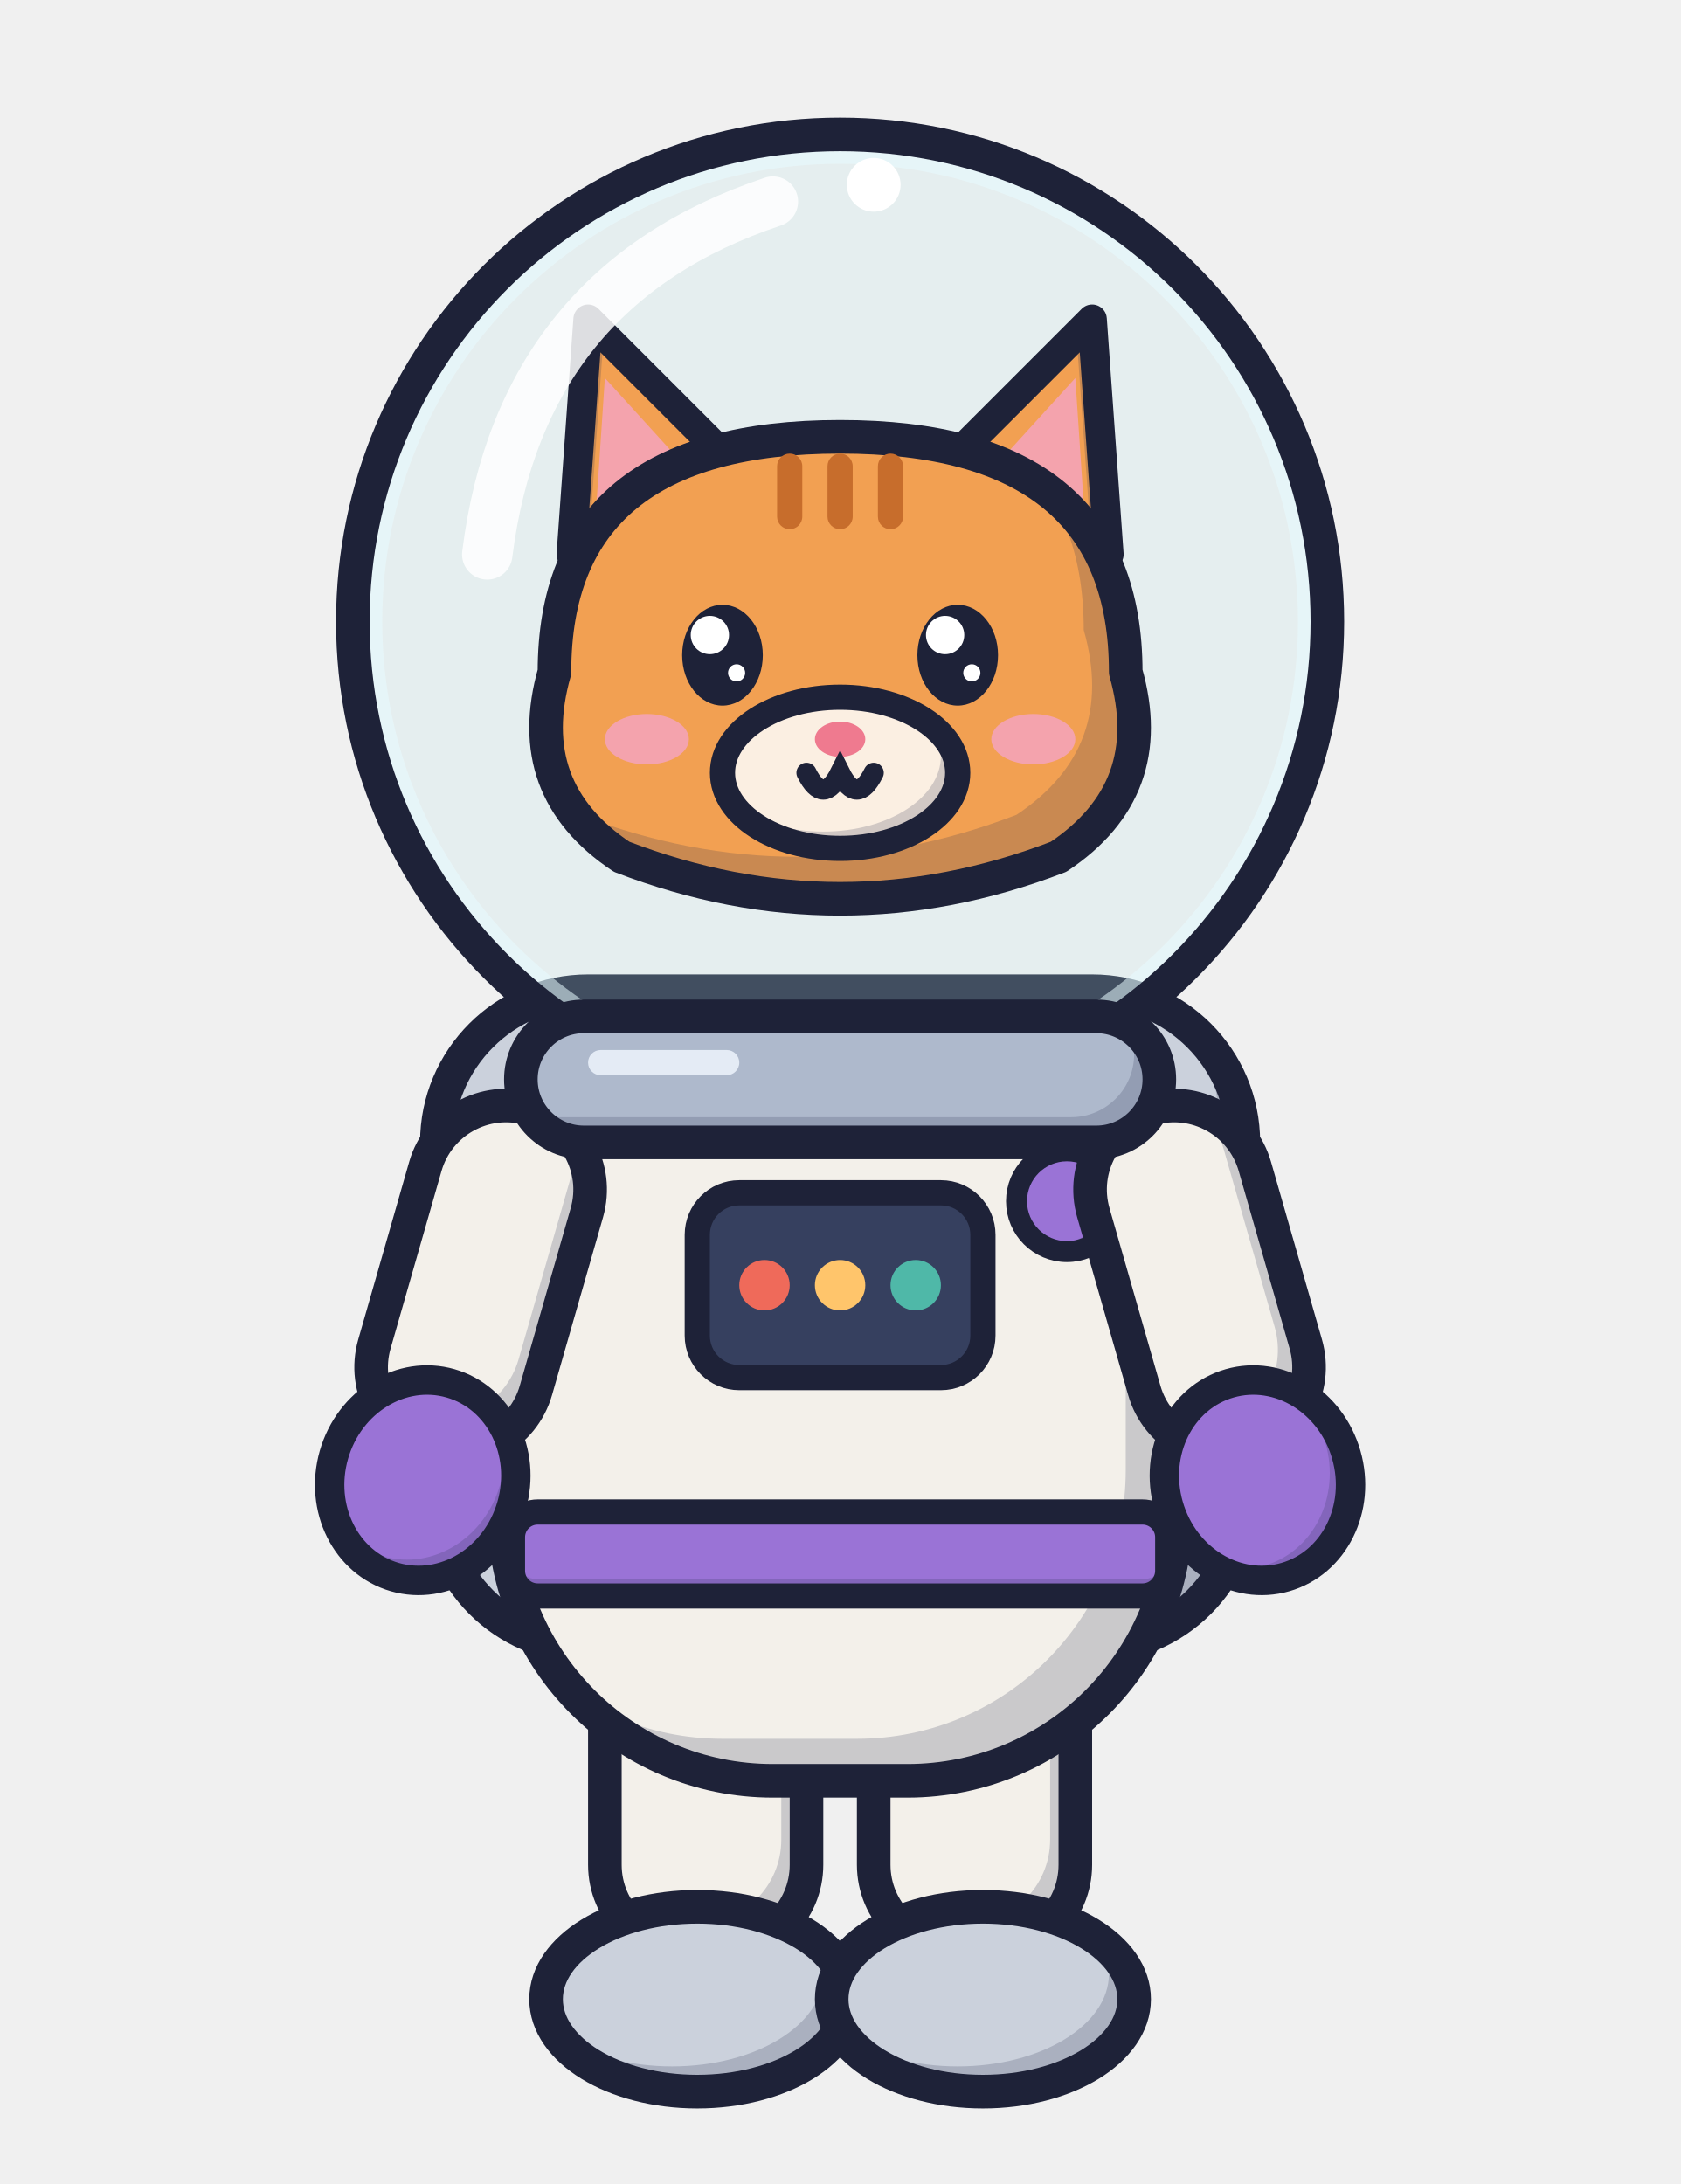
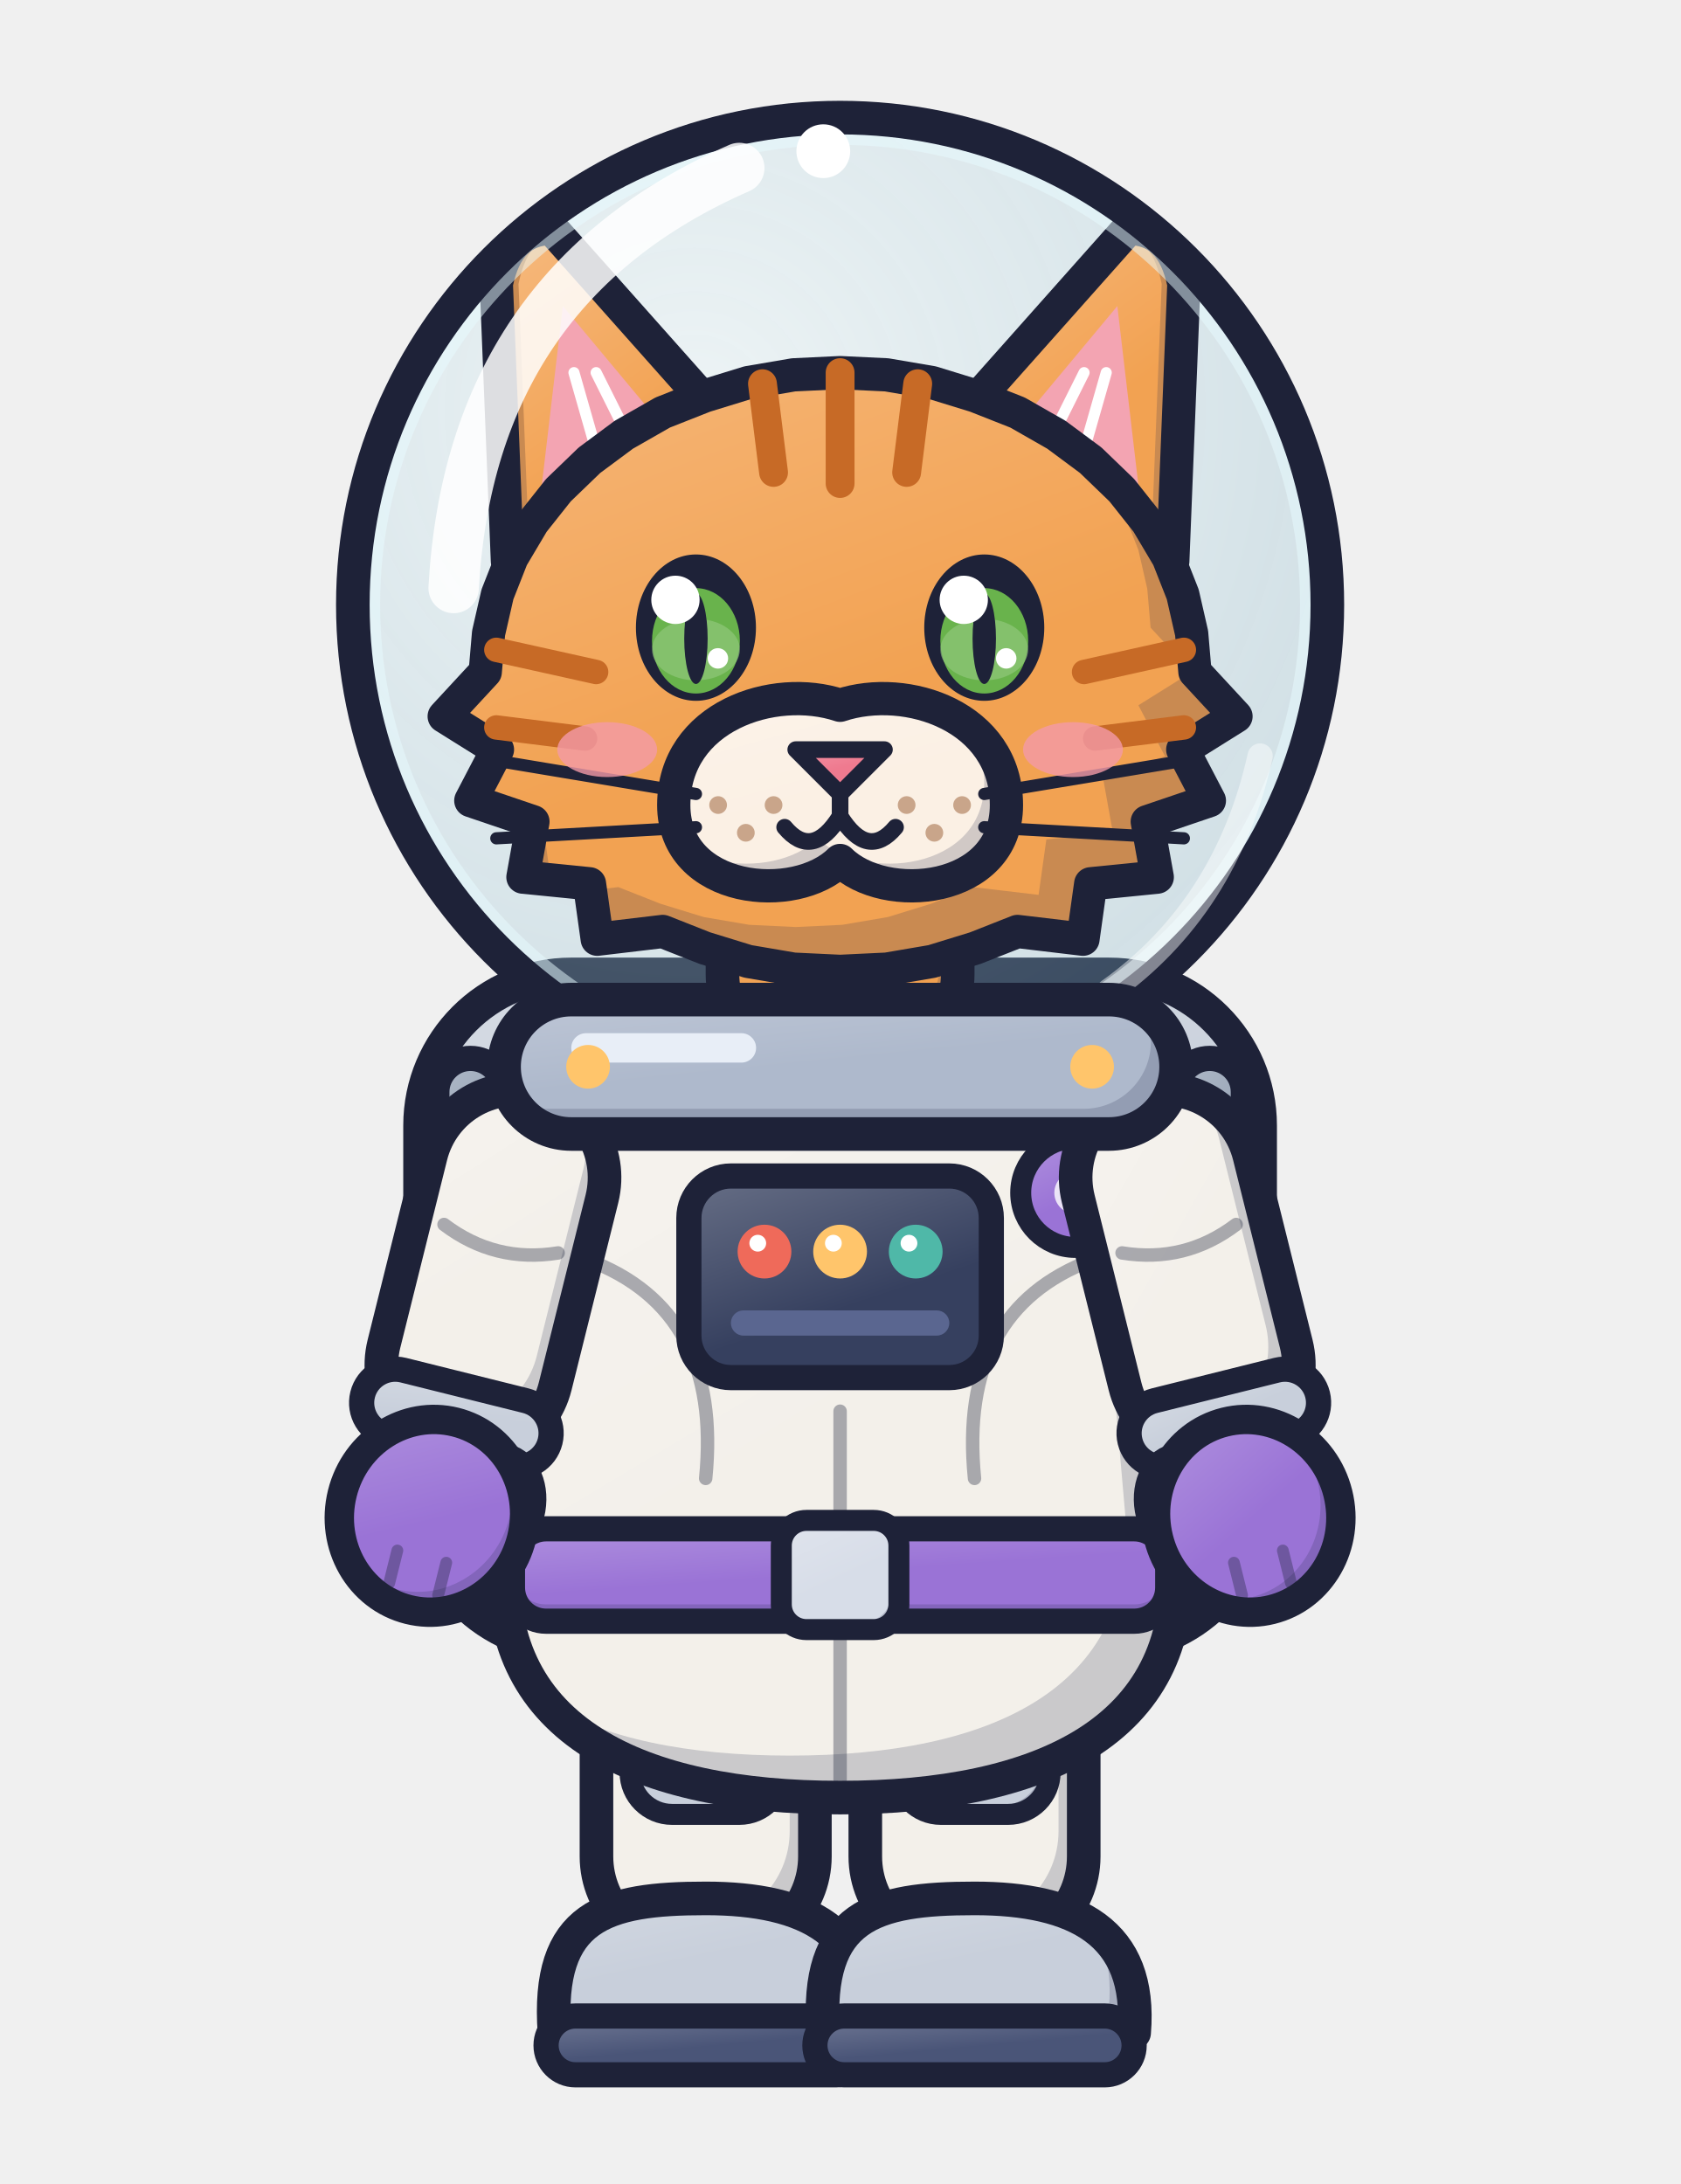
<svg xmlns="http://www.w3.org/2000/svg" viewBox="0 0 200 260" width="200" height="260">
-   <clipPath id="c0">
-     <rect x="52" y="118" width="96" height="78" rx="18" />
-   </clipPath>
-   <g fill="#aab0bf">
-     <rect x="52" y="118" width="96" height="78" rx="18" />
+   <defs>
+     <clipPath id="c0">
+       <rect x="50" y="116" width="100" height="80" rx="18" />
+     </clipPath>
+     <linearGradient id="g1" x1="0.2" y1="0" x2="0.7" y2="1">
+       <stop offset="0" stop-color="#d4dae3" />
+       <stop offset="0.65" stop-color="#c8cfdb" />
+     </linearGradient>
+     <clipPath id="c2">
+       <rect x="52" y="126" width="8" height="22" rx="4" />
+     </clipPath>
+     <linearGradient id="g3" x1="0.2" y1="0" x2="0.7" y2="1">
+       <stop offset="0" stop-color="#b0bac8" />
+       <stop offset="0.65" stop-color="#9aa6b8" />
+     </linearGradient>
+     <clipPath id="c4">
+       <rect x="140" y="126" width="8" height="22" rx="4" />
+     </clipPath>
+     <linearGradient id="g5" x1="0.2" y1="0" x2="0.7" y2="1">
+       <stop offset="0" stop-color="#b0bac8" />
+       <stop offset="0.65" stop-color="#9aa6b8" />
+     </linearGradient>
+     <clipPath id="c6">
+       <rect x="71" y="190" width="26" height="42" rx="11" />
+     </clipPath>
+     <linearGradient id="g7" x1="0.2" y1="0" x2="0.7" y2="1">
+       <stop offset="0" stop-color="#f6f3ef" />
+       <stop offset="0.65" stop-color="#f3f0ea" />
+     </linearGradient>
+     <clipPath id="c8">
+       <rect x="75" y="206" width="18" height="10" rx="5" />
+     </clipPath>
+     <linearGradient id="g9" x1="0.2" y1="0" x2="0.7" y2="1">
+       <stop offset="0" stop-color="#d4dae3" />
+       <stop offset="0.65" stop-color="#c8cfdb" />
+     </linearGradient>
+     <clipPath id="c10">
+       <path d="M66 242 C65 228 72 226 84 226 C96 226 104 230 103 242 Z" />
+     </clipPath>
+     <linearGradient id="g11" x1="0.2" y1="0" x2="0.7" y2="1">
+       <stop offset="0" stop-color="#d4dae3" />
+       <stop offset="0.65" stop-color="#c8cfdb" />
+     </linearGradient>
+     <clipPath id="c12">
+       <rect x="65" y="240" width="38" height="7" rx="3.5" />
+     </clipPath>
+     <linearGradient id="g13" x1="0.2" y1="0" x2="0.7" y2="1">
+       <stop offset="0" stop-color="#727a96" />
+       <stop offset="0.65" stop-color="#4a5578" />
+     </linearGradient>
+     <clipPath id="c14">
+       <rect x="103" y="190" width="26" height="42" rx="11" />
+     </clipPath>
+     <linearGradient id="g15" x1="0.2" y1="0" x2="0.7" y2="1">
+       <stop offset="0" stop-color="#f6f3ef" />
+       <stop offset="0.65" stop-color="#f3f0ea" />
+     </linearGradient>
+     <clipPath id="c16">
+       <rect x="107" y="206" width="18" height="10" rx="5" />
+     </clipPath>
+     <linearGradient id="g17" x1="0.2" y1="0" x2="0.7" y2="1">
+       <stop offset="0" stop-color="#d4dae3" />
+       <stop offset="0.65" stop-color="#c8cfdb" />
+     </linearGradient>
+     <clipPath id="c18">
+       <path d="M98 242 C97 228 104 226 116 226 C128 226 136 230 135 242 Z" />
+     </clipPath>
+     <linearGradient id="g19" x1="0.2" y1="0" x2="0.7" y2="1">
+       <stop offset="0" stop-color="#d4dae3" />
+       <stop offset="0.65" stop-color="#c8cfdb" />
+     </linearGradient>
+     <clipPath id="c20">
+       <rect x="97" y="240" width="38" height="7" rx="3.5" />
+     </clipPath>
+     <linearGradient id="g21" x1="0.2" y1="0" x2="0.7" y2="1">
+       <stop offset="0" stop-color="#727a96" />
+       <stop offset="0.65" stop-color="#4a5578" />
+     </linearGradient>
+     <clipPath id="c22">
+       <path d="M64 140 C64 124 78 118 100 118 C122 118 136 124 136 140 L140 186 C141 206 124 214 100 214 C76 214 59 206 60 186 Z" />
+     </clipPath>
+     <linearGradient id="g23" x1="0.2" y1="0" x2="0.7" y2="1">
+       <stop offset="0" stop-color="#f6f3ef" />
+       <stop offset="0.65" stop-color="#f3f0ea" />
+     </linearGradient>
+     <clipPath id="c24">
+       <rect x="61" y="182" width="78" height="11" rx="4" />
+     </clipPath>
+     <linearGradient id="g25" x1="0.2" y1="0" x2="0.7" y2="1">
+       <stop offset="0" stop-color="#b092df" />
+       <stop offset="0.65" stop-color="#9a73d6" />
+     </linearGradient>
+     <clipPath id="c26">
+       <rect x="93" y="181" width="14" height="13" rx="3" />
+     </clipPath>
+     <linearGradient id="g27" x1="0.2" y1="0" x2="0.7" y2="1">
+       <stop offset="0" stop-color="#e0e4ed" />
+       <stop offset="0.65" stop-color="#d7dde8" />
+     </linearGradient>
+     <clipPath id="c28">
+       <rect x="82" y="140" width="36" height="24" rx="5" />
+     </clipPath>
+     <linearGradient id="g29" x1="0.2" y1="0" x2="0.7" y2="1">
+       <stop offset="0" stop-color="#626a82" />
+       <stop offset="0.65" stop-color="#36405f" />
+     </linearGradient>
+     <clipPath id="c30">
+       <circle cx="128" cy="142" r="6.5" />
+     </clipPath>
+     <linearGradient id="g31" x1="0.2" y1="0" x2="0.7" y2="1">
+       <stop offset="0" stop-color="#b092df" />
+       <stop offset="0.65" stop-color="#9a73d6" />
+     </linearGradient>
+     <clipPath id="c32">
+       <rect x="-10.5" y="0" width="21" height="44" rx="10.5" />
+     </clipPath>
+     <linearGradient id="g33" x1="0.2" y1="0" x2="0.7" y2="1">
+       <stop offset="0" stop-color="#f6f3ef" />
+       <stop offset="0.65" stop-color="#f3f0ea" />
+     </linearGradient>
+     <clipPath id="c34">
+       <rect x="-11.5" y="36" width="23" height="8" rx="4" />
+     </clipPath>
+     <linearGradient id="g35" x1="0.2" y1="0" x2="0.7" y2="1">
+       <stop offset="0" stop-color="#d4dae3" />
+       <stop offset="0.65" stop-color="#c8cfdb" />
+     </linearGradient>
+     <clipPath id="c36">
+       <ellipse cx="7" cy="49" rx="4.5" ry="6" />
+     </clipPath>
+     <linearGradient id="g37" x1="0.2" y1="0" x2="0.7" y2="1">
+       <stop offset="0" stop-color="#b092df" />
+       <stop offset="0.65" stop-color="#9a73d6" />
+     </linearGradient>
+     <clipPath id="c38">
+       <ellipse cx="0" cy="52" rx="11" ry="11.5" />
+     </clipPath>
+     <linearGradient id="g39" x1="0.2" y1="0" x2="0.7" y2="1">
+       <stop offset="0" stop-color="#b092df" />
+       <stop offset="0.65" stop-color="#9a73d6" />
+     </linearGradient>
+     <clipPath id="c40">
+       <rect x="-10.5" y="0" width="21" height="44" rx="10.5" />
+     </clipPath>
+     <linearGradient id="g41" x1="0.2" y1="0" x2="0.7" y2="1">
+       <stop offset="0" stop-color="#f6f3ef" />
+       <stop offset="0.65" stop-color="#f3f0ea" />
+     </linearGradient>
+     <clipPath id="c42">
+       <rect x="-11.5" y="36" width="23" height="8" rx="4" />
+     </clipPath>
+     <linearGradient id="g43" x1="0.2" y1="0" x2="0.7" y2="1">
+       <stop offset="0" stop-color="#d4dae3" />
+       <stop offset="0.65" stop-color="#c8cfdb" />
+     </linearGradient>
+     <clipPath id="c44">
+       <ellipse cx="-7" cy="49" rx="4.5" ry="6" />
+     </clipPath>
+     <linearGradient id="g45" x1="0.2" y1="0" x2="0.7" y2="1">
+       <stop offset="0" stop-color="#b092df" />
+       <stop offset="0.65" stop-color="#9a73d6" />
+     </linearGradient>
+     <clipPath id="c46">
+       <ellipse cx="0" cy="52" rx="11" ry="11.5" />
+     </clipPath>
+     <linearGradient id="g47" x1="0.2" y1="0" x2="0.7" y2="1">
+       <stop offset="0" stop-color="#b092df" />
+       <stop offset="0.65" stop-color="#9a73d6" />
+     </linearGradient>
+     <radialGradient id="glass" cx="0.35" cy="0.3" r="0.8">
+       <stop offset="0" stop-color="#e8fbff" stop-opacity="0.35" />
+       <stop offset="1" stop-color="#7fb4c9" stop-opacity="0.28" />
+     </radialGradient>
+     <clipPath id="c48">
+       <rect x="86" y="100" width="28" height="26" rx="10" />
+     </clipPath>
+     <linearGradient id="g49" x1="0.2" y1="0" x2="0.7" y2="1">
+       <stop offset="0" stop-color="#f3b577" />
+       <stop offset="0.65" stop-color="#f0a050" />
+     </linearGradient>
+     <clipPath id="c50">
+       <path d="M90 58 L74 40 Q70 40 69 45 L70 70 Z" />
+     </clipPath>
+     <linearGradient id="g51" x1="0.2" y1="0" x2="0.7" y2="1">
+       <stop offset="0" stop-color="#f5b678" />
+       <stop offset="0.65" stop-color="#f2a252" />
+     </linearGradient>
+     <clipPath id="c52">
+       <path d="M110 58 L126 40 Q130 40 131 45 L130 70 Z" />
+     </clipPath>
+     <linearGradient id="g53" x1="0.2" y1="0" x2="0.7" y2="1">
+       <stop offset="0" stop-color="#f5b678" />
+       <stop offset="0.65" stop-color="#f2a252" />
+     </linearGradient>
+     <clipPath id="c54">
+       <path d="M132.0 80.0 L135.7 84.0 L130.9 87.0 L133.3 91.6 L127.7 93.5 L128.6 98.5 L122.6 99.1 L121.9 104.1 L116.0 103.4 L112.2 104.9 L108.3 106.1 L104.2 106.8 L100.0 107.0 L95.8 106.8 L91.7 106.1 L87.8 104.9 L84.0 103.4 L78.1 104.1 L77.4 99.1 L71.4 98.5 L72.3 93.5 L66.7 91.6 L69.1 87.0 L64.3 84.0 L68.0 80.0 L68.3 76.5 L69.1 73.0 L70.4 69.7 L72.3 66.5 L74.6 63.6 L77.4 60.9 L80.5 58.6 L84.0 56.6 L87.8 55.1 L91.7 53.9 L95.8 53.2 L100.0 53.0 L104.2 53.2 L108.3 53.9 L112.2 55.1 L116.0 56.6 L119.5 58.6 L122.6 60.9 L125.4 63.6 L127.7 66.5 L129.6 69.7 L130.9 73.0 L131.7 76.5 L132.0 80.0 Z" />
+     </clipPath>
+     <linearGradient id="g55" x1="0.2" y1="0" x2="0.7" y2="1">
+       <stop offset="0" stop-color="#f5b678" />
+       <stop offset="0.65" stop-color="#f2a252" />
+     </linearGradient>
+     <clipPath id="c56">
+       <path d="M100 83 C94 81 85 84 85 92 C85 100 96 101 100 97 C104 101 115 100 115 92 C115 84 106 81 100 83 Z" />
+     </clipPath>
+     <linearGradient id="g57" x1="0.2" y1="0" x2="0.7" y2="1">
+       <stop offset="0" stop-color="#fcf3ea" />
+       <stop offset="0.65" stop-color="#fbf0e4" />
+     </linearGradient>
+     <clipPath id="c58">
+       <path d="M96 87 L104 87 L100 91 Z" />
+     </clipPath>
+     <linearGradient id="g59" x1="0.2" y1="0" x2="0.7" y2="1">
+       <stop offset="0" stop-color="#f397a8" />
+       <stop offset="0.65" stop-color="#ef7a8f" />
+     </linearGradient>
+     <clipPath id="c60">
+       <rect x="60" y="119" width="80" height="16" rx="8" />
+     </clipPath>
+     <linearGradient id="g61" x1="0.2" y1="0" x2="0.7" y2="1">
+       <stop offset="0" stop-color="#c0c8d7" />
+       <stop offset="0.65" stop-color="#aeb9cc" />
+     </linearGradient>
+   </defs>
+   <g fill="#a8aebf">
+     <rect x="50" y="116" width="100" height="80" rx="18" />
  </g>
  <g clip-path="url(#c0)">
-     <g fill="#cbd1dc" transform="translate(-3,-3)">
-       <rect x="52" y="118" width="96" height="78" rx="18" />
-     </g>
-   </g>
-   <g fill="none" stroke="#1e2238" stroke-width="4" stroke-linejoin="round">
-     <rect x="52" y="118" width="96" height="78" rx="18" />
-   </g>
-   <clipPath id="c1">
-     <rect x="72" y="192" width="24" height="40" rx="10" />
-   </clipPath>
+     <g fill="url(#g1)" transform="translate(-3,-3)">
+       <rect x="50" y="116" width="100" height="80" rx="18" />
+     </g>
+   </g>
+   <g fill="none" stroke="#1e2238" stroke-width="4" stroke-linejoin="round">
+     <rect x="50" y="116" width="100" height="80" rx="18" />
+   </g>
+   <g fill="#838ea3">
+     <rect x="52" y="126" width="8" height="22" rx="4" />
+   </g>
+   <g clip-path="url(#c2)">
+     <g fill="url(#g3)" transform="translate(-1,-1)">
+       <rect x="52" y="126" width="8" height="22" rx="4" />
+     </g>
+   </g>
+   <g fill="none" stroke="#1e2238" stroke-width="3" stroke-linejoin="round">
+     <rect x="52" y="126" width="8" height="22" rx="4" />
+   </g>
+   <g fill="#838ea3">
+     <rect x="140" y="126" width="8" height="22" rx="4" />
+   </g>
+   <g clip-path="url(#c4)">
+     <g fill="url(#g5)" transform="translate(-1,-1)">
+       <rect x="140" y="126" width="8" height="22" rx="4" />
+     </g>
+   </g>
+   <g fill="none" stroke="#1e2238" stroke-width="3" stroke-linejoin="round">
+     <rect x="140" y="126" width="8" height="22" rx="4" />
+   </g>
  <g fill="#cac9cb">
-     <rect x="72" y="192" width="24" height="40" rx="10" />
-   </g>
-   <g clip-path="url(#c1)">
-     <g fill="#f3f0ea" transform="translate(-3,-3)">
-       <rect x="72" y="192" width="24" height="40" rx="10" />
-     </g>
-   </g>
-   <g fill="none" stroke="#1e2238" stroke-width="4" stroke-linejoin="round">
-     <rect x="72" y="192" width="24" height="40" rx="10" />
-   </g>
-   <clipPath id="c2">
-     <ellipse cx="83" cy="238" rx="18" ry="11" />
-   </clipPath>
-   <g fill="#aab0bf">
-     <ellipse cx="83" cy="238" rx="18" ry="11" />
-   </g>
-   <g clip-path="url(#c2)">
-     <g fill="#cbd1dc" transform="translate(-3,-3)">
-       <ellipse cx="83" cy="238" rx="18" ry="11" />
-     </g>
-   </g>
-   <g fill="none" stroke="#1e2238" stroke-width="4" stroke-linejoin="round">
-     <ellipse cx="83" cy="238" rx="18" ry="11" />
-   </g>
-   <clipPath id="c3">
-     <rect x="104" y="192" width="24" height="40" rx="10" />
-   </clipPath>
+     <rect x="71" y="190" width="26" height="42" rx="11" />
+   </g>
+   <g clip-path="url(#c6)">
+     <g fill="url(#g7)" transform="translate(-3,-3)">
+       <rect x="71" y="190" width="26" height="42" rx="11" />
+     </g>
+   </g>
+   <g fill="none" stroke="#1e2238" stroke-width="4" stroke-linejoin="round">
+     <rect x="71" y="190" width="26" height="42" rx="11" />
+   </g>
+   <g fill="#a8aebf">
+     <rect x="75" y="206" width="18" height="10" rx="5" />
+   </g>
+   <g clip-path="url(#c8)">
+     <g fill="url(#g9)" transform="translate(-1,-1)">
+       <rect x="75" y="206" width="18" height="10" rx="5" />
+     </g>
+   </g>
+   <g fill="none" stroke="#1e2238" stroke-width="2.5" stroke-linejoin="round">
+     <rect x="75" y="206" width="18" height="10" rx="5" />
+   </g>
+   <g fill="#a8aebf">
+     <path d="M66 242 C65 228 72 226 84 226 C96 226 104 230 103 242 Z" />
+   </g>
+   <g clip-path="url(#c10)">
+     <g fill="url(#g11)" transform="translate(-3,-3)">
+       <path d="M66 242 C65 228 72 226 84 226 C96 226 104 230 103 242 Z" />
+     </g>
+   </g>
+   <g fill="none" stroke="#1e2238" stroke-width="4" stroke-linejoin="round">
+     <path d="M66 242 C65 228 72 226 84 226 C96 226 104 230 103 242 Z" />
+   </g>
+   <g fill="#434d6f">
+     <rect x="65" y="240" width="38" height="7" rx="3.5" />
+   </g>
+   <g clip-path="url(#c12)">
+     <g fill="url(#g13)" transform="translate(0,-1)">
+       <rect x="65" y="240" width="38" height="7" rx="3.5" />
+     </g>
+   </g>
+   <g fill="none" stroke="#1e2238" stroke-width="3" stroke-linejoin="round">
+     <rect x="65" y="240" width="38" height="7" rx="3.5" />
+   </g>
  <g fill="#cac9cb">
-     <rect x="104" y="192" width="24" height="40" rx="10" />
-   </g>
-   <g clip-path="url(#c3)">
-     <g fill="#f3f0ea" transform="translate(-3,-3)">
-       <rect x="104" y="192" width="24" height="40" rx="10" />
-     </g>
-   </g>
-   <g fill="none" stroke="#1e2238" stroke-width="4" stroke-linejoin="round">
-     <rect x="104" y="192" width="24" height="40" rx="10" />
-   </g>
-   <clipPath id="c4">
-     <ellipse cx="117" cy="238" rx="18" ry="11" />
-   </clipPath>
-   <g fill="#aab0bf">
-     <ellipse cx="117" cy="238" rx="18" ry="11" />
-   </g>
-   <g clip-path="url(#c4)">
-     <g fill="#cbd1dc" transform="translate(-3,-3)">
-       <ellipse cx="117" cy="238" rx="18" ry="11" />
-     </g>
-   </g>
-   <g fill="none" stroke="#1e2238" stroke-width="4" stroke-linejoin="round">
-     <ellipse cx="117" cy="238" rx="18" ry="11" />
-   </g>
-   <clipPath id="c5">
-     <rect x="60" y="120" width="80" height="92" rx="32" />
-   </clipPath>
+     <rect x="103" y="190" width="26" height="42" rx="11" />
+   </g>
+   <g clip-path="url(#c14)">
+     <g fill="url(#g15)" transform="translate(-3,-3)">
+       <rect x="103" y="190" width="26" height="42" rx="11" />
+     </g>
+   </g>
+   <g fill="none" stroke="#1e2238" stroke-width="4" stroke-linejoin="round">
+     <rect x="103" y="190" width="26" height="42" rx="11" />
+   </g>
+   <g fill="#a8aebf">
+     <rect x="107" y="206" width="18" height="10" rx="5" />
+   </g>
+   <g clip-path="url(#c16)">
+     <g fill="url(#g17)" transform="translate(-1,-1)">
+       <rect x="107" y="206" width="18" height="10" rx="5" />
+     </g>
+   </g>
+   <g fill="none" stroke="#1e2238" stroke-width="2.5" stroke-linejoin="round">
+     <rect x="107" y="206" width="18" height="10" rx="5" />
+   </g>
+   <g fill="#a8aebf">
+     <path d="M98 242 C97 228 104 226 116 226 C128 226 136 230 135 242 Z" />
+   </g>
+   <g clip-path="url(#c18)">
+     <g fill="url(#g19)" transform="translate(-3,-3)">
+       <path d="M98 242 C97 228 104 226 116 226 C128 226 136 230 135 242 Z" />
+     </g>
+   </g>
+   <g fill="none" stroke="#1e2238" stroke-width="4" stroke-linejoin="round">
+     <path d="M98 242 C97 228 104 226 116 226 C128 226 136 230 135 242 Z" />
+   </g>
+   <g fill="#434d6f">
+     <rect x="97" y="240" width="38" height="7" rx="3.5" />
+   </g>
+   <g clip-path="url(#c20)">
+     <g fill="url(#g21)" transform="translate(0,-1)">
+       <rect x="97" y="240" width="38" height="7" rx="3.5" />
+     </g>
+   </g>
+   <g fill="none" stroke="#1e2238" stroke-width="3" stroke-linejoin="round">
+     <rect x="97" y="240" width="38" height="7" rx="3.5" />
+   </g>
  <g fill="#cac9cb">
-     <rect x="60" y="120" width="80" height="92" rx="32" />
-   </g>
-   <g clip-path="url(#c5)">
-     <g fill="#f3f0ea" transform="translate(-6,-5)">
-       <rect x="60" y="120" width="80" height="92" rx="32" />
-     </g>
-   </g>
-   <g fill="none" stroke="#1e2238" stroke-width="4" stroke-linejoin="round">
-     <rect x="60" y="120" width="80" height="92" rx="32" />
-   </g>
-   <clipPath id="c6">
-     <rect x="61" y="180" width="78" height="10" rx="3" />
-   </clipPath>
+     <path d="M64 140 C64 124 78 118 100 118 C122 118 136 124 136 140 L140 186 C141 206 124 214 100 214 C76 214 59 206 60 186 Z" />
+   </g>
+   <g clip-path="url(#c22)">
+     <g fill="url(#g23)" transform="translate(-6,-5)">
+       <path d="M64 140 C64 124 78 118 100 118 C122 118 136 124 136 140 L140 186 C141 206 124 214 100 214 C76 214 59 206 60 186 Z" />
+     </g>
+   </g>
+   <g fill="none" stroke="#1e2238" stroke-width="4" stroke-linejoin="round">
+     <path d="M64 140 C64 124 78 118 100 118 C122 118 136 124 136 140 L140 186 C141 206 124 214 100 214 C76 214 59 206 60 186 Z" />
+   </g>
+   <path d="M100 168 L100 214" fill="none" stroke="#1e2238" stroke-width="1.6" stroke-linecap="round" stroke-linejoin="round" opacity="0.35" />
+   <path d="M70 150 Q86 156 84 176 M130 150 Q114 156 116 176" fill="none" stroke="#1e2238" stroke-width="1.6" stroke-linecap="round" stroke-linejoin="round" opacity="0.35" />
  <g fill="#8365bb">
-     <rect x="61" y="180" width="78" height="10" rx="3" />
-   </g>
-   <g clip-path="url(#c6)">
-     <g fill="#9a73d6" transform="translate(0,-2)">
-       <rect x="61" y="180" width="78" height="10" rx="3" />
+     <rect x="61" y="182" width="78" height="11" rx="4" />
+   </g>
+   <g clip-path="url(#c24)">
+     <g fill="url(#g25)" transform="translate(0,-2)">
+       <rect x="61" y="182" width="78" height="11" rx="4" />
    </g>
  </g>
  <g fill="none" stroke="#1e2238" stroke-width="3" stroke-linejoin="round">
-     <rect x="61" y="180" width="78" height="10" rx="3" />
-   </g>
-   <clipPath id="c7">
-     <rect x="83" y="142" width="34" height="22" rx="5" />
-   </clipPath>
+     <rect x="61" y="182" width="78" height="11" rx="4" />
+   </g>
+   <g fill="#b4bac9">
+     <rect x="93" y="181" width="14" height="13" rx="3" />
+   </g>
+   <g clip-path="url(#c26)">
+     <g fill="url(#g27)" transform="translate(-1,-1)">
+       <rect x="93" y="181" width="14" height="13" rx="3" />
+     </g>
+   </g>
+   <g fill="none" stroke="#1e2238" stroke-width="2.5" stroke-linejoin="round">
+     <rect x="93" y="181" width="14" height="13" rx="3" />
+   </g>
  <g fill="#333c5b">
-     <rect x="83" y="142" width="34" height="22" rx="5" />
-   </g>
-   <g clip-path="url(#c7)">
-     <g fill="#36405f" transform="translate(0,0)">
-       <rect x="83" y="142" width="34" height="22" rx="5" />
+     <rect x="82" y="140" width="36" height="24" rx="5" />
+   </g>
+   <g clip-path="url(#c28)">
+     <g fill="url(#g29)" transform="translate(0,0)">
+       <rect x="82" y="140" width="36" height="24" rx="5" />
    </g>
  </g>
  <g fill="none" stroke="#1e2238" stroke-width="3" stroke-linejoin="round">
-     <rect x="83" y="142" width="34" height="22" rx="5" />
+     <rect x="82" y="140" width="36" height="24" rx="5" />
  </g>
  <g fill="#ef6a5a">
-     <circle cx="91" cy="153" r="3" />
+     <circle cx="91" cy="149" r="3.2" />
+   </g>
+   <g fill="#fff">
+     <circle cx="90.2" cy="148" r="1" />
  </g>
  <g fill="#ffc56b">
-     <circle cx="100" cy="153" r="3" />
+     <circle cx="100" cy="149" r="3.2" />
+   </g>
+   <g fill="#fff">
+     <circle cx="99.2" cy="148" r="1" />
  </g>
  <g fill="#4fb8a8">
-     <circle cx="109" cy="153" r="3" />
-   </g>
-   <clipPath id="c8">
-     <circle cx="127" cy="143" r="6" />
-   </clipPath>
+     <circle cx="109" cy="149" r="3.2" />
+   </g>
+   <g fill="#fff">
+     <circle cx="108.2" cy="148" r="1" />
+   </g>
+   <g fill="#5a6690">
+     <rect x="87" y="156" width="26" height="3" rx="1.5" />
+   </g>
  <g fill="#8365bb">
-     <circle cx="127" cy="143" r="6" />
-   </g>
-   <g clip-path="url(#c8)">
-     <g fill="#9a73d6" transform="translate(-1,-1)">
-       <circle cx="127" cy="143" r="6" />
+     <circle cx="128" cy="142" r="6.5" />
+   </g>
+   <g clip-path="url(#c30)">
+     <g fill="url(#g31)" transform="translate(-1,-1)">
+       <circle cx="128" cy="142" r="6.5" />
    </g>
  </g>
  <g fill="none" stroke="#1e2238" stroke-width="2.5" stroke-linejoin="round">
-     <circle cx="127" cy="143" r="6" />
-   </g>
-   <g transform="translate(63,132) rotate(16)">
-     <clipPath id="c9">
-       <rect x="-10" y="0" width="20" height="42" rx="10" />
-     </clipPath>
+     <circle cx="128" cy="142" r="6.5" />
+   </g>
+   <g fill="#fff" opacity="0.8">
+     <circle cx="128" cy="142" r="2.5" />
+   </g>
+   <g transform="translate(64,130) rotate(14)">
    <g fill="#cac9cb">
-       <rect x="-10" y="0" width="20" height="42" rx="10" />
-     </g>
-     <g clip-path="url(#c9)">
-       <g fill="#f3f0ea" transform="translate(-3,-3)">
-         <rect x="-10" y="0" width="20" height="42" rx="10" />
+       <rect x="-10.5" y="0" width="21" height="44" rx="10.5" />
+     </g>
+     <g clip-path="url(#c32)">
+       <g fill="url(#g33)" transform="translate(-3,-3)">
+         <rect x="-10.5" y="0" width="21" height="44" rx="10.5" />
      </g>
    </g>
    <g fill="none" stroke="#1e2238" stroke-width="4" stroke-linejoin="round">
-       <rect x="-10" y="0" width="20" height="42" rx="10" />
-     </g>
-   </g>
-   <g transform="translate(63,132) rotate(16)">
-     <clipPath id="c10">
-       <ellipse cx="0" cy="46" rx="11" ry="12" />
-     </clipPath>
+       <rect x="-10.5" y="0" width="21" height="44" rx="10.5" />
+     </g>
+     <path d="M-7 18 Q0 21 7 18" fill="none" stroke="#1e2238" stroke-width="1.6" stroke-linecap="round" stroke-linejoin="round" opacity="0.35" />
+     <g fill="#a8aebf">
+       <rect x="-11.5" y="36" width="23" height="8" rx="4" />
+     </g>
+     <g clip-path="url(#c34)">
+       <g fill="url(#g35)" transform="translate(-1,-1)">
+         <rect x="-11.5" y="36" width="23" height="8" rx="4" />
+       </g>
+     </g>
+     <g fill="none" stroke="#1e2238" stroke-width="3" stroke-linejoin="round">
+       <rect x="-11.5" y="36" width="23" height="8" rx="4" />
+     </g>
    <g fill="#8365bb">
-       <ellipse cx="0" cy="46" rx="11" ry="12" />
-     </g>
-     <g clip-path="url(#c10)">
-       <g fill="#9a73d6" transform="translate(-2,-2)">
-         <ellipse cx="0" cy="46" rx="11" ry="12" />
+       <ellipse cx="7" cy="49" rx="4.5" ry="6" />
+     </g>
+     <g clip-path="url(#c36)">
+       <g fill="url(#g37)" transform="translate(-1,-1)">
+         <ellipse cx="7" cy="49" rx="4.5" ry="6" />
+       </g>
+     </g>
+     <g fill="none" stroke="#1e2238" stroke-width="3" stroke-linejoin="round">
+       <ellipse cx="7" cy="49" rx="4.5" ry="6" />
+     </g>
+     <g fill="#8365bb">
+       <ellipse cx="0" cy="52" rx="11" ry="11.5" />
+     </g>
+     <g clip-path="url(#c38)">
+       <g fill="url(#g39)" transform="translate(-2,-2)">
+         <ellipse cx="0" cy="52" rx="11" ry="11.5" />
      </g>
    </g>
    <g fill="none" stroke="#1e2238" stroke-width="3.5" stroke-linejoin="round">
-       <ellipse cx="0" cy="46" rx="11" ry="12" />
-     </g>
-   </g>
-   <g transform="translate(137,132) rotate(-16)">
-     <clipPath id="c11">
-       <rect x="-10" y="0" width="20" height="42" rx="10" />
-     </clipPath>
+       <ellipse cx="0" cy="52" rx="11" ry="11.5" />
+     </g>
+     <path d="M-3 57 L-3 61 M3 57 L3 61" fill="none" stroke="#1e2238" stroke-width="1.4" stroke-linecap="round" stroke-linejoin="round" opacity="0.35" />
+   </g>
+   <g transform="translate(136,130) rotate(-14)">
    <g fill="#cac9cb">
-       <rect x="-10" y="0" width="20" height="42" rx="10" />
-     </g>
-     <g clip-path="url(#c11)">
-       <g fill="#f3f0ea" transform="translate(-3,-3)">
-         <rect x="-10" y="0" width="20" height="42" rx="10" />
+       <rect x="-10.5" y="0" width="21" height="44" rx="10.5" />
+     </g>
+     <g clip-path="url(#c40)">
+       <g fill="url(#g41)" transform="translate(-3,-3)">
+         <rect x="-10.5" y="0" width="21" height="44" rx="10.5" />
      </g>
    </g>
    <g fill="none" stroke="#1e2238" stroke-width="4" stroke-linejoin="round">
-       <rect x="-10" y="0" width="20" height="42" rx="10" />
-     </g>
-   </g>
-   <g transform="translate(137,132) rotate(-16)">
-     <clipPath id="c12">
-       <ellipse cx="0" cy="46" rx="11" ry="12" />
-     </clipPath>
+       <rect x="-10.5" y="0" width="21" height="44" rx="10.5" />
+     </g>
+     <path d="M-7 18 Q0 21 7 18" fill="none" stroke="#1e2238" stroke-width="1.6" stroke-linecap="round" stroke-linejoin="round" opacity="0.35" />
+     <g fill="#a8aebf">
+       <rect x="-11.5" y="36" width="23" height="8" rx="4" />
+     </g>
+     <g clip-path="url(#c42)">
+       <g fill="url(#g43)" transform="translate(-1,-1)">
+         <rect x="-11.5" y="36" width="23" height="8" rx="4" />
+       </g>
+     </g>
+     <g fill="none" stroke="#1e2238" stroke-width="3" stroke-linejoin="round">
+       <rect x="-11.5" y="36" width="23" height="8" rx="4" />
+     </g>
    <g fill="#8365bb">
-       <ellipse cx="0" cy="46" rx="11" ry="12" />
-     </g>
-     <g clip-path="url(#c12)">
-       <g fill="#9a73d6" transform="translate(-2,-2)">
-         <ellipse cx="0" cy="46" rx="11" ry="12" />
+       <ellipse cx="-7" cy="49" rx="4.5" ry="6" />
+     </g>
+     <g clip-path="url(#c44)">
+       <g fill="url(#g45)" transform="translate(-1,-1)">
+         <ellipse cx="-7" cy="49" rx="4.5" ry="6" />
+       </g>
+     </g>
+     <g fill="none" stroke="#1e2238" stroke-width="3" stroke-linejoin="round">
+       <ellipse cx="-7" cy="49" rx="4.5" ry="6" />
+     </g>
+     <g fill="#8365bb">
+       <ellipse cx="0" cy="52" rx="11" ry="11.5" />
+     </g>
+     <g clip-path="url(#c46)">
+       <g fill="url(#g47)" transform="translate(-2,-2)">
+         <ellipse cx="0" cy="52" rx="11" ry="11.5" />
      </g>
    </g>
    <g fill="none" stroke="#1e2238" stroke-width="3.5" stroke-linejoin="round">
-       <ellipse cx="0" cy="46" rx="11" ry="12" />
-     </g>
-   </g>
-   <g opacity="0.22" fill="#bfe6ee">
-     <circle cx="100" cy="74" r="56" />
-   </g>
-   <clipPath id="c13">
-     <path d="M88 56 L70 38 L68 66 Z" />
-   </clipPath>
-   <g fill="#c98951">
-     <path d="M88 56 L70 38 L68 66 Z" />
-   </g>
-   <g clip-path="url(#c13)">
-     <g fill="#f2a052" transform="translate(2,0)">
-       <path d="M88 56 L70 38 L68 66 Z" />
-     </g>
-   </g>
-   <g fill="none" stroke="#1e2238" stroke-width="3.5" stroke-linejoin="round">
-     <path d="M88 56 L70 38 L68 66 Z" />
-   </g>
-   <g fill="#f4a3ad">
-     <path d="M82 56 L72 45 L71 60 Z" />
-   </g>
-   <clipPath id="c14">
-     <path d="M112 56 L130 38 L132 66 Z" />
-   </clipPath>
-   <g fill="#c98951">
-     <path d="M112 56 L130 38 L132 66 Z" />
-   </g>
-   <g clip-path="url(#c14)">
-     <g fill="#f2a052" transform="translate(-2,0)">
-       <path d="M112 56 L130 38 L132 66 Z" />
-     </g>
-   </g>
-   <g fill="none" stroke="#1e2238" stroke-width="3.5" stroke-linejoin="round">
-     <path d="M112 56 L130 38 L132 66 Z" />
-   </g>
-   <g fill="#f4a3ad">
-     <path d="M118 56 L128 45 L129 60 Z" />
-   </g>
-   <clipPath id="c15">
-     <path d="M66 80 Q66 52 100 52 Q134 52 134 80 Q138 94 126 102 Q100 112 74 102 Q62 94 66 80 Z" />
-   </clipPath>
-   <g fill="#c98951">
-     <path d="M66 80 Q66 52 100 52 Q134 52 134 80 Q138 94 126 102 Q100 112 74 102 Q62 94 66 80 Z" />
-   </g>
-   <g clip-path="url(#c15)">
-     <g fill="#f2a052" transform="translate(-5,-5)">
-       <path d="M66 80 Q66 52 100 52 Q134 52 134 80 Q138 94 126 102 Q100 112 74 102 Q62 94 66 80 Z" />
-     </g>
-   </g>
-   <g fill="none" stroke="#1e2238" stroke-width="4" stroke-linejoin="round">
-     <path d="M66 80 Q66 52 100 52 Q134 52 134 80 Q138 94 126 102 Q100 112 74 102 Q62 94 66 80 Z" />
-   </g>
-   <g fill="#c76d2c">
-     <rect x="92.5" y="54" width="3" height="9" rx="1.5" />
-   </g>
-   <g fill="#c76d2c">
-     <rect x="98.5" y="54" width="3" height="9" rx="1.5" />
-   </g>
-   <g fill="#c76d2c">
-     <rect x="104.5" y="54" width="3" height="9" rx="1.5" />
-   </g>
-   <clipPath id="c16">
-     <ellipse cx="100" cy="92" rx="14" ry="9" />
-   </clipPath>
-   <g fill="#d1c8c4">
-     <ellipse cx="100" cy="92" rx="14" ry="9" />
-   </g>
-   <g clip-path="url(#c16)">
-     <g fill="#fbefe2" transform="translate(-2,-2)">
-       <ellipse cx="100" cy="92" rx="14" ry="9" />
-     </g>
-   </g>
-   <g fill="none" stroke="#1e2238" stroke-width="3" stroke-linejoin="round">
-     <ellipse cx="100" cy="92" rx="14" ry="9" />
-   </g>
-   <g fill="#1e2238">
-     <ellipse cx="86" cy="78" rx="4.8" ry="6" />
-   </g>
+       <ellipse cx="0" cy="52" rx="11" ry="11.5" />
+     </g>
+     <path d="M-3 57 L-3 61 M3 57 L3 61" fill="none" stroke="#1e2238" stroke-width="1.4" stroke-linecap="round" stroke-linejoin="round" opacity="0.35" />
+   </g>
+   <circle cx="100" cy="72" r="58" fill="url(#glass)" />
+   <g fill="#c8894f">
+     <rect x="86" y="100" width="28" height="26" rx="10" />
+   </g>
+   <g clip-path="url(#c48)">
+     <g fill="url(#g49)" transform="translate(-2,-2)">
+       <rect x="86" y="100" width="28" height="26" rx="10" />
+     </g>
+   </g>
+   <g fill="none" stroke="#1e2238" stroke-width="4" stroke-linejoin="round">
+     <rect x="86" y="100" width="28" height="26" rx="10" />
+   </g>
+   <g transform="translate(100,80) scale(1.32) translate(-100,-80)">
+     <g fill="#c98a51">
+       <path d="M90 58 L74 40 Q70 40 69 45 L70 70 Z" />
+     </g>
+     <g clip-path="url(#c50)">
+       <g fill="url(#g51)" transform="translate(2,0)">
+         <path d="M90 58 L74 40 Q70 40 69 45 L70 70 Z" />
+       </g>
+     </g>
+     <g fill="none" stroke="#1e2238" stroke-width="3" stroke-linejoin="round">
+       <path d="M90 58 L74 40 Q70 40 69 45 L70 70 Z" />
+     </g>
+     <g fill="#f3a4b2">
+       <path d="M85 59 L75 47 L73 64 Z" />
+     </g>
+     <path d="M81 59 l-3 -6 M78 60 l-2 -7" fill="none" stroke="#fff" stroke-width="1" stroke-linecap="round" stroke-linejoin="round" />
+     <g fill="#c98a51">
+       <path d="M110 58 L126 40 Q130 40 131 45 L130 70 Z" />
+     </g>
+     <g clip-path="url(#c52)">
+       <g fill="url(#g53)" transform="translate(-2,0)">
+         <path d="M110 58 L126 40 Q130 40 131 45 L130 70 Z" />
+       </g>
+     </g>
+     <g fill="none" stroke="#1e2238" stroke-width="3" stroke-linejoin="round">
+       <path d="M110 58 L126 40 Q130 40 131 45 L130 70 Z" />
+     </g>
+     <g fill="#f3a4b2">
+       <path d="M115 59 L125 47 L127 64 Z" />
+     </g>
+     <path d="M119 59 l3 -6 M122 60 l2 -7" fill="none" stroke="#fff" stroke-width="1" stroke-linecap="round" stroke-linejoin="round" />
+     <g fill="#c98a51">
+       <path d="M132.0 80.0 L135.7 84.0 L130.9 87.0 L133.3 91.6 L127.7 93.5 L128.6 98.5 L122.6 99.1 L121.9 104.1 L116.0 103.4 L112.2 104.9 L108.3 106.1 L104.2 106.8 L100.0 107.0 L95.8 106.8 L91.7 106.1 L87.8 104.9 L84.0 103.4 L78.1 104.1 L77.4 99.1 L71.4 98.5 L72.3 93.5 L66.7 91.6 L69.1 87.0 L64.3 84.0 L68.0 80.0 L68.3 76.5 L69.1 73.0 L70.4 69.7 L72.3 66.5 L74.6 63.6 L77.4 60.9 L80.5 58.6 L84.0 56.6 L87.8 55.1 L91.7 53.9 L95.8 53.2 L100.0 53.0 L104.2 53.2 L108.3 53.9 L112.2 55.1 L116.0 56.6 L119.5 58.6 L122.6 60.9 L125.4 63.6 L127.7 66.5 L129.6 69.7 L130.9 73.0 L131.7 76.5 L132.0 80.0 Z" />
+     </g>
+     <g clip-path="url(#c54)">
+       <g fill="url(#g55)" transform="translate(-4,-4)">
+         <path d="M132.0 80.0 L135.7 84.0 L130.9 87.0 L133.3 91.6 L127.7 93.5 L128.6 98.5 L122.6 99.1 L121.9 104.1 L116.0 103.4 L112.2 104.9 L108.3 106.1 L104.2 106.8 L100.0 107.0 L95.8 106.8 L91.7 106.1 L87.8 104.9 L84.0 103.4 L78.1 104.1 L77.4 99.1 L71.4 98.5 L72.3 93.5 L66.7 91.6 L69.1 87.0 L64.3 84.0 L68.0 80.0 L68.3 76.5 L69.1 73.0 L70.4 69.7 L72.3 66.5 L74.6 63.6 L77.4 60.9 L80.5 58.6 L84.0 56.6 L87.8 55.1 L91.7 53.9 L95.8 53.2 L100.0 53.0 L104.2 53.2 L108.3 53.9 L112.2 55.1 L116.0 56.6 L119.5 58.6 L122.6 60.9 L125.4 63.6 L127.7 66.5 L129.6 69.7 L130.9 73.0 L131.7 76.5 L132.0 80.0 Z" />
+       </g>
+     </g>
+     <g fill="none" stroke="#1e2238" stroke-width="3" stroke-linejoin="round">
+       <path d="M132.0 80.0 L135.7 84.0 L130.9 87.0 L133.3 91.6 L127.7 93.5 L128.6 98.5 L122.6 99.1 L121.9 104.1 L116.0 103.4 L112.2 104.9 L108.3 106.1 L104.2 106.8 L100.0 107.0 L95.8 106.8 L91.7 106.1 L87.8 104.9 L84.0 103.4 L78.1 104.1 L77.4 99.1 L71.4 98.5 L72.3 93.5 L66.7 91.6 L69.1 87.0 L64.3 84.0 L68.0 80.0 L68.3 76.5 L69.1 73.0 L70.4 69.7 L72.3 66.5 L74.6 63.6 L77.4 60.9 L80.5 58.6 L84.0 56.6 L87.8 55.1 L91.7 53.9 L95.8 53.2 L100.0 53.0 L104.2 53.2 L108.3 53.9 L112.2 55.1 L116.0 56.6 L119.5 58.6 L122.6 60.9 L125.4 63.6 L127.7 66.5 L129.6 69.7 L130.9 73.0 L131.7 76.5 L132.0 80.0 Z" />
+     </g>
+     <path d="M93 54 L94 62 M100 53 L100 63 M107 54 L106 62" fill="none" stroke="#c76a26" stroke-width="2.6" stroke-linecap="round" stroke-linejoin="round" />
+     <path d="M69 78 L78 80 M69 85 L77 86" fill="none" stroke="#c76a26" stroke-width="2.2" stroke-linecap="round" stroke-linejoin="round" />
+     <path d="M131 78 L122 80 M131 85 L123 86" fill="none" stroke="#c76a26" stroke-width="2.2" stroke-linecap="round" stroke-linejoin="round" />
+     <g fill="#d1c9c6">
+       <path d="M100 83 C94 81 85 84 85 92 C85 100 96 101 100 97 C104 101 115 100 115 92 C115 84 106 81 100 83 Z" />
+     </g>
+     <g clip-path="url(#c56)">
+       <g fill="url(#g57)" transform="translate(-2,-2)">
+         <path d="M100 83 C94 81 85 84 85 92 C85 100 96 101 100 97 C104 101 115 100 115 92 C115 84 106 81 100 83 Z" />
+       </g>
+     </g>
+     <g fill="none" stroke="#1e2238" stroke-width="3" stroke-linejoin="round">
+       <path d="M100 83 C94 81 85 84 85 92 C85 100 96 101 100 97 C104 101 115 100 115 92 C115 84 106 81 100 83 Z" />
+     </g>
+     <g fill="#1e2238">
+       <ellipse cx="87" cy="76" rx="5.412" ry="6.6" />
+     </g>
+     <g fill="#69b34c">
+       <ellipse cx="87" cy="77.188" rx="3.96" ry="4.752" />
+     </g>
+     <g fill="#96ca82" opacity="0.6">
+       <ellipse cx="87" cy="77.98" rx="3.96" ry="2.772" />
+     </g>
+     <g fill="#1e2238">
+       <ellipse cx="87" cy="76.99" rx="1.056" ry="4.092" />
+     </g>
+     <g fill="#fff">
+       <circle cx="85.152" cy="73.492" r="2.178" />
+     </g>
+     <g fill="#fff">
+       <circle cx="88.98" cy="78.772" r="0.924" />
+     </g>
+     <g fill="#1e2238">
+       <ellipse cx="113" cy="76" rx="5.412" ry="6.6" />
+     </g>
+     <g fill="#69b34c">
+       <ellipse cx="113" cy="77.188" rx="3.96" ry="4.752" />
+     </g>
+     <g fill="#96ca82" opacity="0.6">
+       <ellipse cx="113" cy="77.98" rx="3.96" ry="2.772" />
+     </g>
+     <g fill="#1e2238">
+       <ellipse cx="113" cy="76.99" rx="1.056" ry="4.092" />
+     </g>
+     <g fill="#fff">
+       <circle cx="111.152" cy="73.492" r="2.178" />
+     </g>
+     <g fill="#fff">
+       <circle cx="114.98" cy="78.772" r="0.924" />
+     </g>
+     <g fill="#c76a82">
+       <path d="M96 87 L104 87 L100 91 Z" />
+     </g>
+     <g clip-path="url(#c58)">
+       <g fill="url(#g59)" transform="translate(0,-1)">
+         <path d="M96 87 L104 87 L100 91 Z" />
+       </g>
+     </g>
+     <g fill="none" stroke="#1e2238" stroke-width="1.5" stroke-linejoin="round">
+       <path d="M96 87 L104 87 L100 91 Z" />
+     </g>
+     <path d="M100 91 L100 93 M95 94 Q97.5 97 100 93 Q102.5 97 105 94" fill="none" stroke="#1e2238" stroke-width="1.5" stroke-linecap="round" stroke-linejoin="round" />
+     <g fill="#c9a58a">
+       <circle cx="94" cy="92" r="0.8" />
+     </g>
+     <g fill="#c9a58a">
+       <circle cx="91.5" cy="94.5" r="0.8" />
+     </g>
+     <g fill="#c9a58a">
+       <circle cx="89" cy="92" r="0.8" />
+     </g>
+     <g fill="#c9a58a">
+       <circle cx="106" cy="92" r="0.8" />
+     </g>
+     <g fill="#c9a58a">
+       <circle cx="108.5" cy="94.5" r="0.8" />
+     </g>
+     <g fill="#c9a58a">
+       <circle cx="111" cy="92" r="0.8" />
+     </g>
+     <path d="M87 91 L69 88" fill="none" stroke="#1e2238" stroke-width="1.1" stroke-linecap="round" stroke-linejoin="round" />
+     <path d="M87 94 L69 95" fill="none" stroke="#1e2238" stroke-width="1.1" stroke-linecap="round" stroke-linejoin="round" />
+     <path d="M113 91 L131 88" fill="none" stroke="#1e2238" stroke-width="1.1" stroke-linecap="round" stroke-linejoin="round" />
+     <path d="M113 94 L131 95" fill="none" stroke="#1e2238" stroke-width="1.1" stroke-linecap="round" stroke-linejoin="round" />
+     <g fill="#f49aa8" opacity="0.8">
+       <ellipse cx="79" cy="87" rx="4.5" ry="2.475" />
+     </g>
+     <g fill="#f49aa8" opacity="0.8">
+       <ellipse cx="121" cy="87" rx="4.5" ry="2.475" />
+     </g>
+   </g>
+   <circle cx="100" cy="72" r="56" fill="none" stroke="#e8fbff" stroke-width="2.5" opacity="0.5" />
+   <circle cx="100" cy="72" r="58" fill="none" stroke="#1e2238" stroke-width="4" />
+   <path d="M54 70 Q56 34 88 20" fill="none" stroke="#fff" stroke-width="6" stroke-linecap="round" stroke-linejoin="round" opacity="0.85" />
  <g fill="#fff">
-     <circle cx="84.5" cy="75.6" r="2.28" />
-   </g>
-   <g fill="#fff">
-     <circle cx="87.68" cy="80.1" r="1.02" />
-   </g>
-   <g fill="#1e2238">
-     <ellipse cx="114" cy="78" rx="4.8" ry="6" />
-   </g>
-   <g fill="#fff">
-     <circle cx="112.5" cy="75.6" r="2.28" />
-   </g>
-   <g fill="#fff">
-     <circle cx="115.68" cy="80.1" r="1.02" />
-   </g>
-   <g fill="#ef7a8f">
-     <ellipse cx="100" cy="88" rx="3" ry="2.1" />
-   </g>
-   <path d="M96 92 Q98 96 100 92 Q102 96 104 92" fill="none" stroke="#1e2238" stroke-width="2.4" stroke-linecap="round" />
-   <g fill="#f4a3ad">
-     <ellipse cx="77" cy="88" rx="5" ry="3" />
-   </g>
-   <g fill="#f4a3ad">
-     <ellipse cx="123" cy="88" rx="5" ry="3" />
-   </g>
-   <circle cx="100" cy="74" r="56" fill="none" stroke="#e8fbff" stroke-width="3" opacity="0.55" />
-   <circle cx="100" cy="74" r="58" fill="none" stroke="#1e2238" stroke-width="4" />
-   <path d="M58 66 Q62 34 92 24" fill="none" stroke="#fff" stroke-width="6" stroke-linecap="round" opacity="0.85" />
-   <g fill="#fff">
-     <circle cx="104" cy="22" r="3.2" />
-   </g>
-   <clipPath id="c17">
-     <rect x="62" y="121" width="76" height="15" rx="7.5" />
-   </clipPath>
+     <circle cx="98" cy="18" r="3.2" />
+   </g>
+   <path d="M150 90 Q146 108 132 118" fill="none" stroke="#fff" stroke-width="3" stroke-linecap="round" stroke-linejoin="round" opacity="0.45" />
  <g fill="#939db3">
-     <rect x="62" y="121" width="76" height="15" rx="7.5" />
-   </g>
-   <g clip-path="url(#c17)">
-     <g fill="#aeb9cc" transform="translate(-3,-3)">
-       <rect x="62" y="121" width="76" height="15" rx="7.5" />
-     </g>
-   </g>
-   <g fill="none" stroke="#1e2238" stroke-width="4" stroke-linejoin="round">
-     <rect x="62" y="121" width="76" height="15" rx="7.5" />
-   </g>
-   <g fill="#e4ebf5">
-     <rect x="70" y="125" width="18" height="3" rx="1.5" />
+     <rect x="60" y="119" width="80" height="16" rx="8" />
+   </g>
+   <g clip-path="url(#c60)">
+     <g fill="url(#g61)" transform="translate(-3,-3)">
+       <rect x="60" y="119" width="80" height="16" rx="8" />
+     </g>
+   </g>
+   <g fill="none" stroke="#1e2238" stroke-width="4" stroke-linejoin="round">
+     <rect x="60" y="119" width="80" height="16" rx="8" />
+   </g>
+   <g fill="#e8eef7">
+     <rect x="68" y="123" width="22" height="3.5" rx="1.75" />
+   </g>
+   <g fill="#ffc56b">
+     <circle cx="70" cy="127" r="2.6" />
+   </g>
+   <g fill="#ffc56b">
+     <circle cx="130" cy="127" r="2.6" />
  </g>
</svg>
